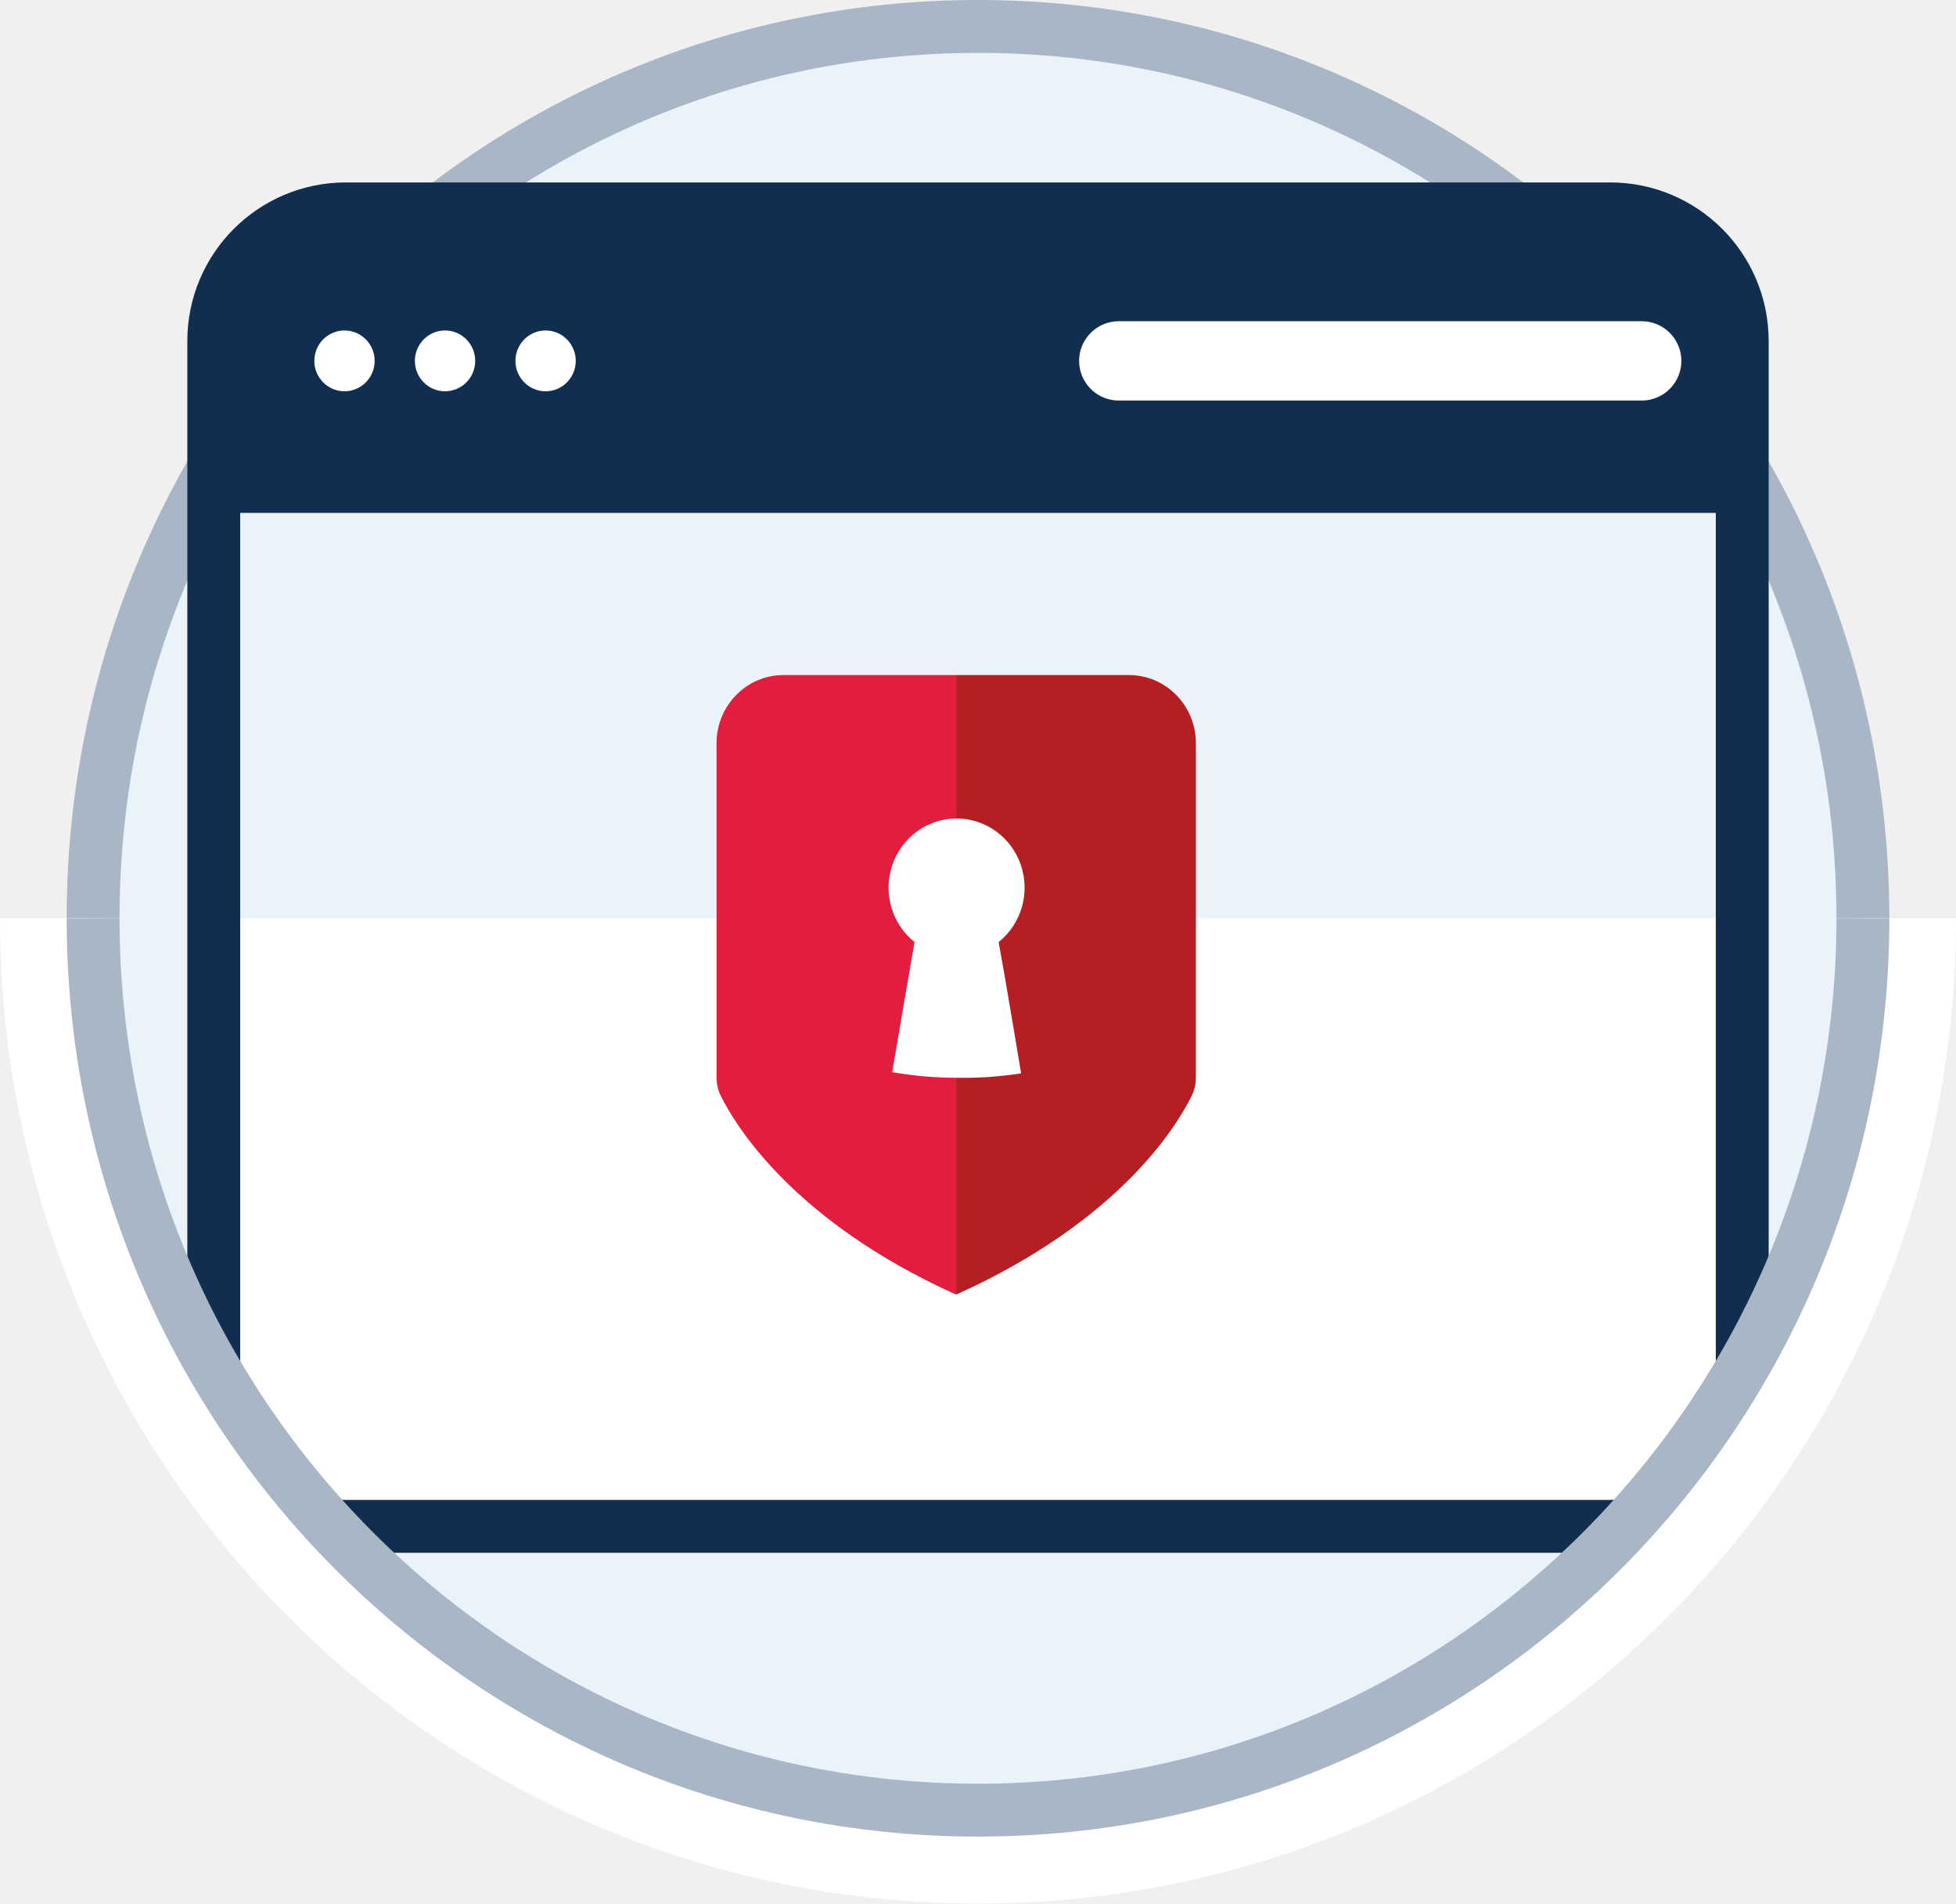
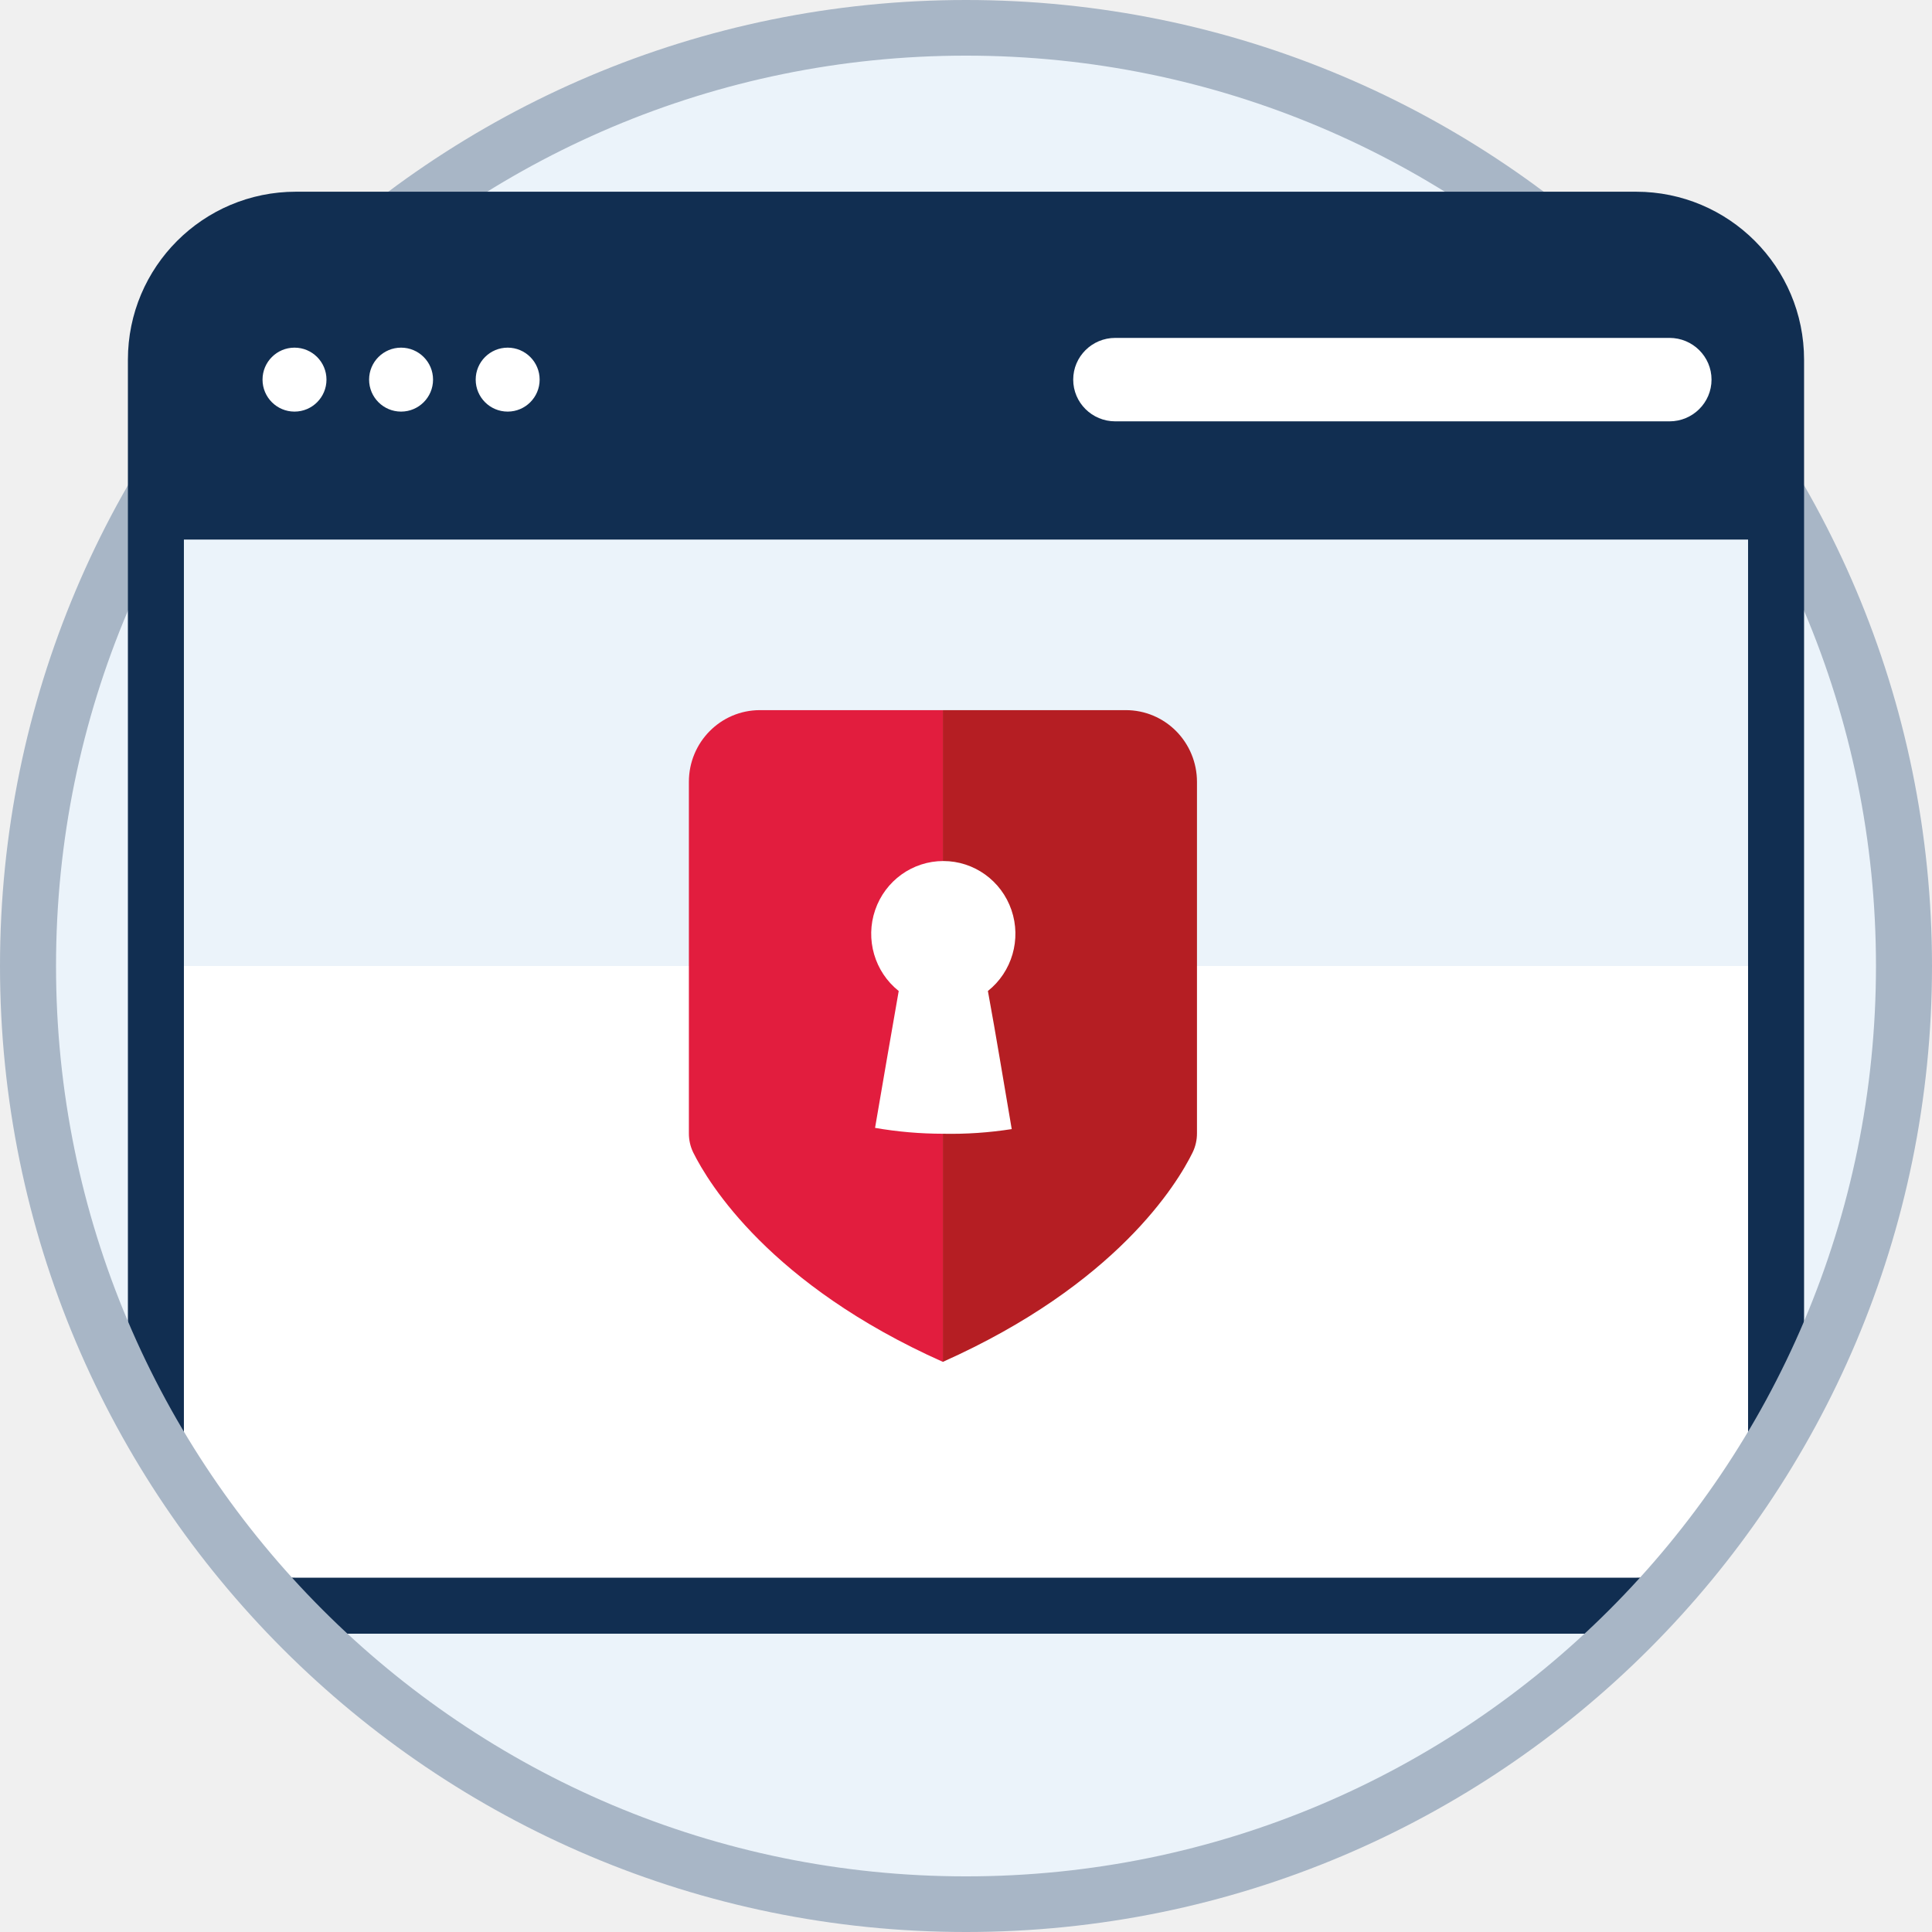
- <svg xmlns="http://www.w3.org/2000/svg" width="74" height="72" viewBox="0 0 74 72" fill="none">
-   <ellipse cx="37" cy="34.733" rx="33.478" ry="33.733" fill="#EBF3FA" />
-   <path d="M70.478 34.733C70.478 16.103 55.489 1 37 1C18.511 1 3.522 16.103 3.522 34.733" stroke="#A8B6C6" stroke-width="2" />
-   <path d="M8.087 34.733H65.152V52.733C65.152 55.495 62.914 57.733 60.152 57.733H13.087C10.325 57.733 8.087 55.495 8.087 52.733V34.733Z" fill="white" />
-   <rect x="8.087" y="7.9" width="57.826" height="49.833" rx="5" stroke="#112E51" stroke-width="2" />
-   <path d="M8.087 12.9C8.087 10.139 10.325 7.9 13.087 7.9H60.913C63.674 7.9 65.913 10.139 65.913 12.9V19.4H8.087V12.9Z" fill="#112E51" />
-   <ellipse cx="13.033" cy="13.65" rx="1.141" ry="1.15" fill="white" />
-   <ellipse cx="16.837" cy="13.65" rx="1.141" ry="1.15" fill="white" />
-   <ellipse cx="20.641" cy="13.65" rx="1.141" ry="1.15" fill="white" />
-   <path d="M42.326 13.65H62.109" stroke="white" stroke-width="3" stroke-linecap="round" />
-   <path d="M2 34.733C2 54.211 17.67 70 37 70V70C56.33 70 72 54.211 72 34.733" stroke="white" stroke-width="4" />
-   <path d="M3.522 34.733C3.522 53.364 18.511 68.467 37 68.467V68.467C55.489 68.467 70.478 53.364 70.478 34.733" stroke="#A8B6C6" stroke-width="2" />
-   <path d="M42.708 25.533H36.173V48.967C42.374 46.177 44.541 42.562 45.09 41.435C45.193 41.219 45.245 40.983 45.243 40.743V28.111C45.243 27.427 44.976 26.772 44.501 26.288C44.026 25.805 43.381 25.533 42.708 25.533Z" fill="#B51E23" />
-   <path d="M29.644 25.533C28.244 25.533 27.109 26.687 27.109 28.111V40.743C27.107 40.983 27.159 41.219 27.262 41.435C27.811 42.551 30.006 46.194 36.173 48.967V25.533H29.644Z" fill="#E21D3E" />
-   <path d="M37.781 35.632C38.643 34.943 38.98 33.773 38.622 32.719C38.263 31.666 37.286 30.959 36.19 30.959C35.093 30.959 34.117 31.666 33.758 32.719C33.399 33.773 33.737 34.943 34.599 35.632C34.313 37.273 34.032 38.913 33.754 40.553C34.553 40.693 35.362 40.764 36.173 40.765C36.996 40.782 37.818 40.726 38.632 40.598C38.346 38.924 38.083 37.284 37.781 35.632Z" fill="white" />
+ <svg xmlns="http://www.w3.org/2000/svg" width="69" height="69" viewBox="0 0 69 69" fill="none">
+   <path d="M67.999 34.5C67.999 53.005 53.001 68.007 34.499 68.007C15.998 68.007 1 53.005 1 34.5C1 15.995 15.998 0.993 34.499 0.993C53.001 0.993 67.999 15.995 67.999 34.5Z" fill="#EBF3FA" />
+   <path fill-rule="evenodd" clip-rule="evenodd" d="M0 34.5C0 15.453 15.439 0 34.5 0C53.561 0 69 15.453 69 34.5H66.999C66.999 16.536 52.441 1.987 34.5 1.987C16.559 1.987 2.001 16.536 2.001 34.5H0Z" fill="#A8B6C6" />
+   <path fill-rule="evenodd" clip-rule="evenodd" d="M62.669 34.5H5.568V50.706C6.899 53.118 8.522 55.346 10.389 57.342C10.448 57.344 10.508 57.346 10.568 57.346H57.669C58.026 57.346 58.373 57.308 58.709 57.237C60.194 55.636 61.522 53.888 62.669 52.016V34.5Z" fill="white" />
+   <path d="M5.568 12.847C5.568 10.085 7.807 7.847 10.568 7.847H58.431C61.192 7.847 63.431 10.085 63.431 12.847V19.27H5.568V12.847Z" fill="#112E51" />
+   <ellipse cx="10.518" cy="13.558" rx="1.142" ry="1.142" fill="white" />
+   <ellipse cx="14.324" cy="13.558" rx="1.142" ry="1.142" fill="white" />
+   <ellipse cx="18.131" cy="13.558" rx="1.142" ry="1.142" fill="white" />
+   <path fill-rule="evenodd" clip-rule="evenodd" d="M38.329 13.558C38.329 12.735 39.001 12.068 39.83 12.068H59.625C60.454 12.068 61.126 12.735 61.126 13.558C61.126 14.381 60.454 15.048 59.625 15.048H39.83C39.001 15.048 38.329 14.381 38.329 13.558Z" fill="white" />
+   <path fill-rule="evenodd" clip-rule="evenodd" d="M10.568 6.847C7.254 6.847 4.568 9.533 4.568 12.847V48.739C5.159 50.005 5.828 51.226 6.568 52.398C6.568 52.381 6.568 52.363 6.568 52.346V12.847C6.568 10.638 8.359 8.847 10.568 8.847H58.431C60.64 8.847 62.431 10.638 62.431 12.847V52.346C62.431 52.364 62.431 52.382 62.43 52.4C63.171 51.228 63.84 50.007 64.431 48.741V12.847C64.431 9.533 61.744 6.847 58.431 6.847H10.568ZM57.632 58.346C58.345 57.644 59.027 56.911 59.675 56.148C59.284 56.276 58.865 56.346 58.431 56.346H10.568C10.134 56.346 9.716 56.276 9.325 56.148C9.973 56.911 10.655 57.645 11.368 58.346H57.632Z" fill="#112E51" />
+   <path fill-rule="evenodd" clip-rule="evenodd" d="M34.5 69C15.439 69 0 53.547 0 34.5H2.001C2.001 52.464 16.559 67.013 34.5 67.013C52.441 67.013 66.999 52.464 66.999 34.5H69C69 53.547 53.561 69 34.5 69Z" fill="#A8B6C6" />
+   <path d="M40.212 25.362H33.673V48.638C39.877 45.867 42.046 42.276 42.595 41.156C42.698 40.942 42.751 40.707 42.749 40.469V27.922C42.749 27.243 42.481 26.592 42.006 26.112C41.53 25.632 40.885 25.362 40.212 25.362Z" fill="#B51E23" />
+   <path d="M27.139 25.362C25.738 25.362 24.603 26.508 24.603 27.922V40.469C24.601 40.707 24.653 40.942 24.756 41.156C25.305 42.265 27.502 45.884 33.673 48.638V25.362H27.139Z" fill="#E21D3E" />
+   <path d="M35.282 35.393C36.144 34.708 36.482 33.546 36.123 32.5C35.764 31.453 34.787 30.751 33.69 30.751C32.592 30.751 31.615 31.453 31.256 32.5C30.897 33.546 31.235 34.708 32.097 35.393C31.812 37.022 31.53 38.651 31.252 40.281C32.051 40.42 32.861 40.49 33.673 40.491C34.496 40.508 35.319 40.452 36.133 40.325C35.847 38.663 35.584 37.033 35.282 35.393Z" fill="white" />
</svg>
